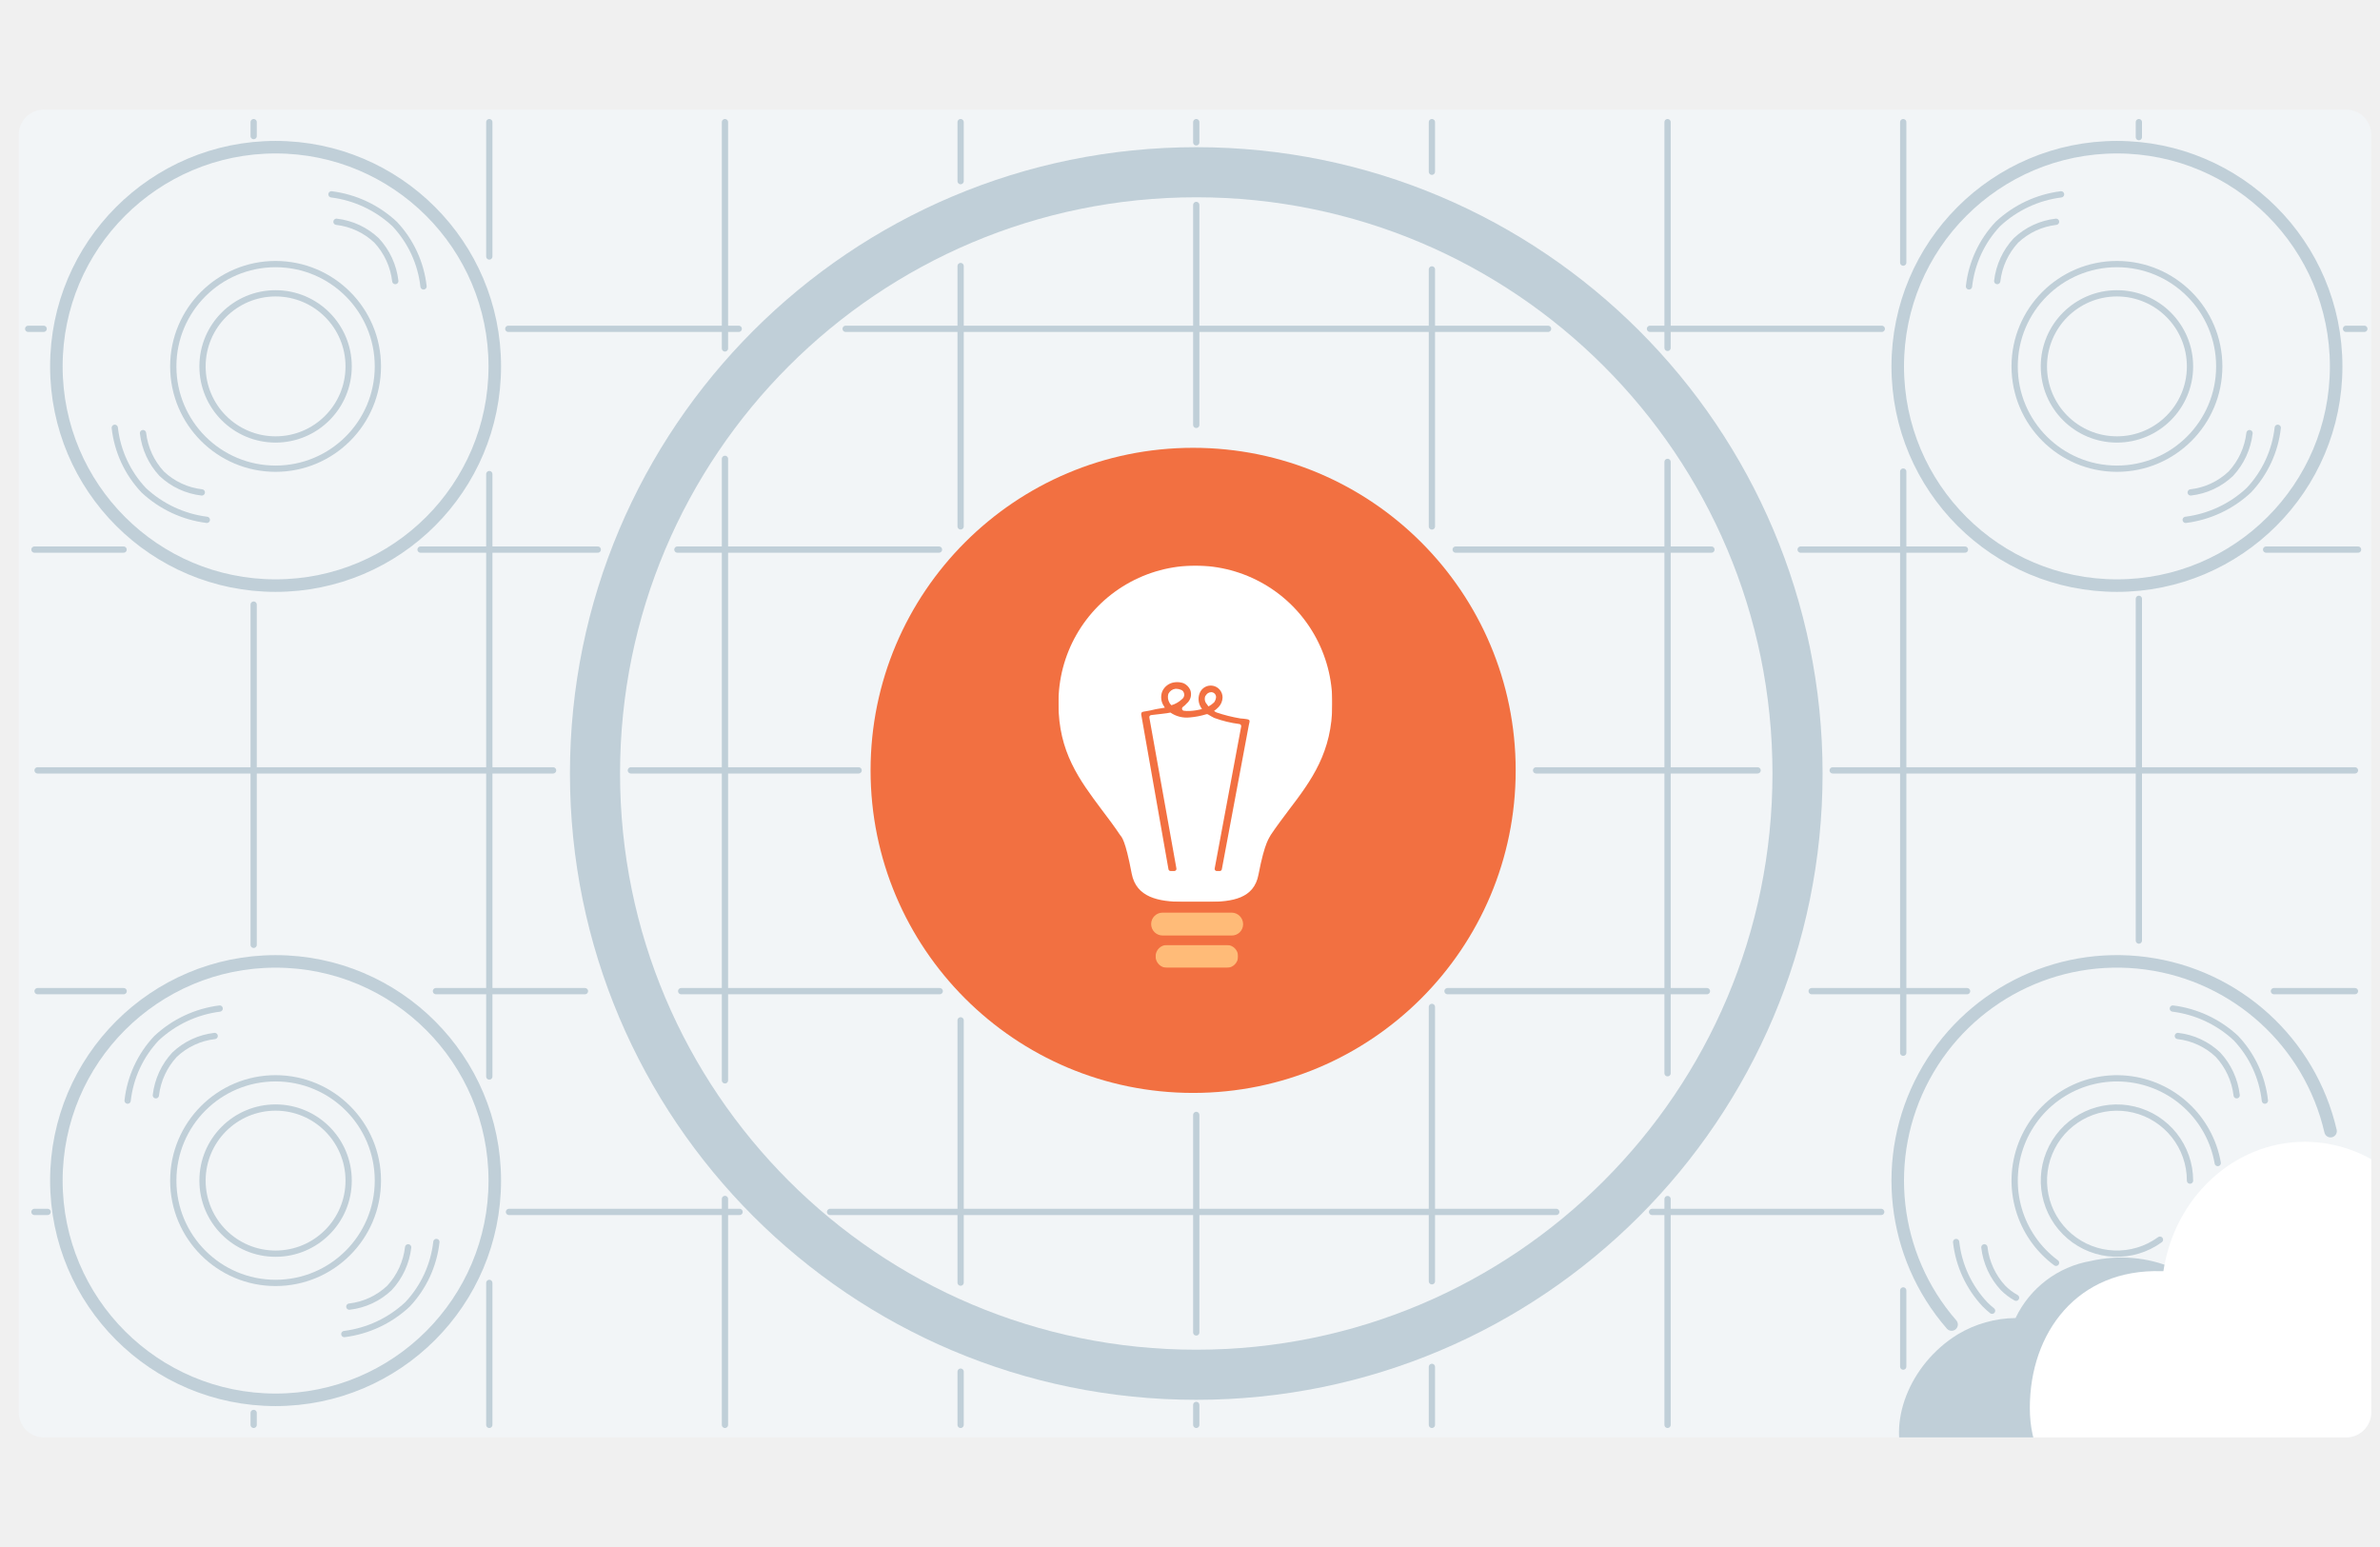
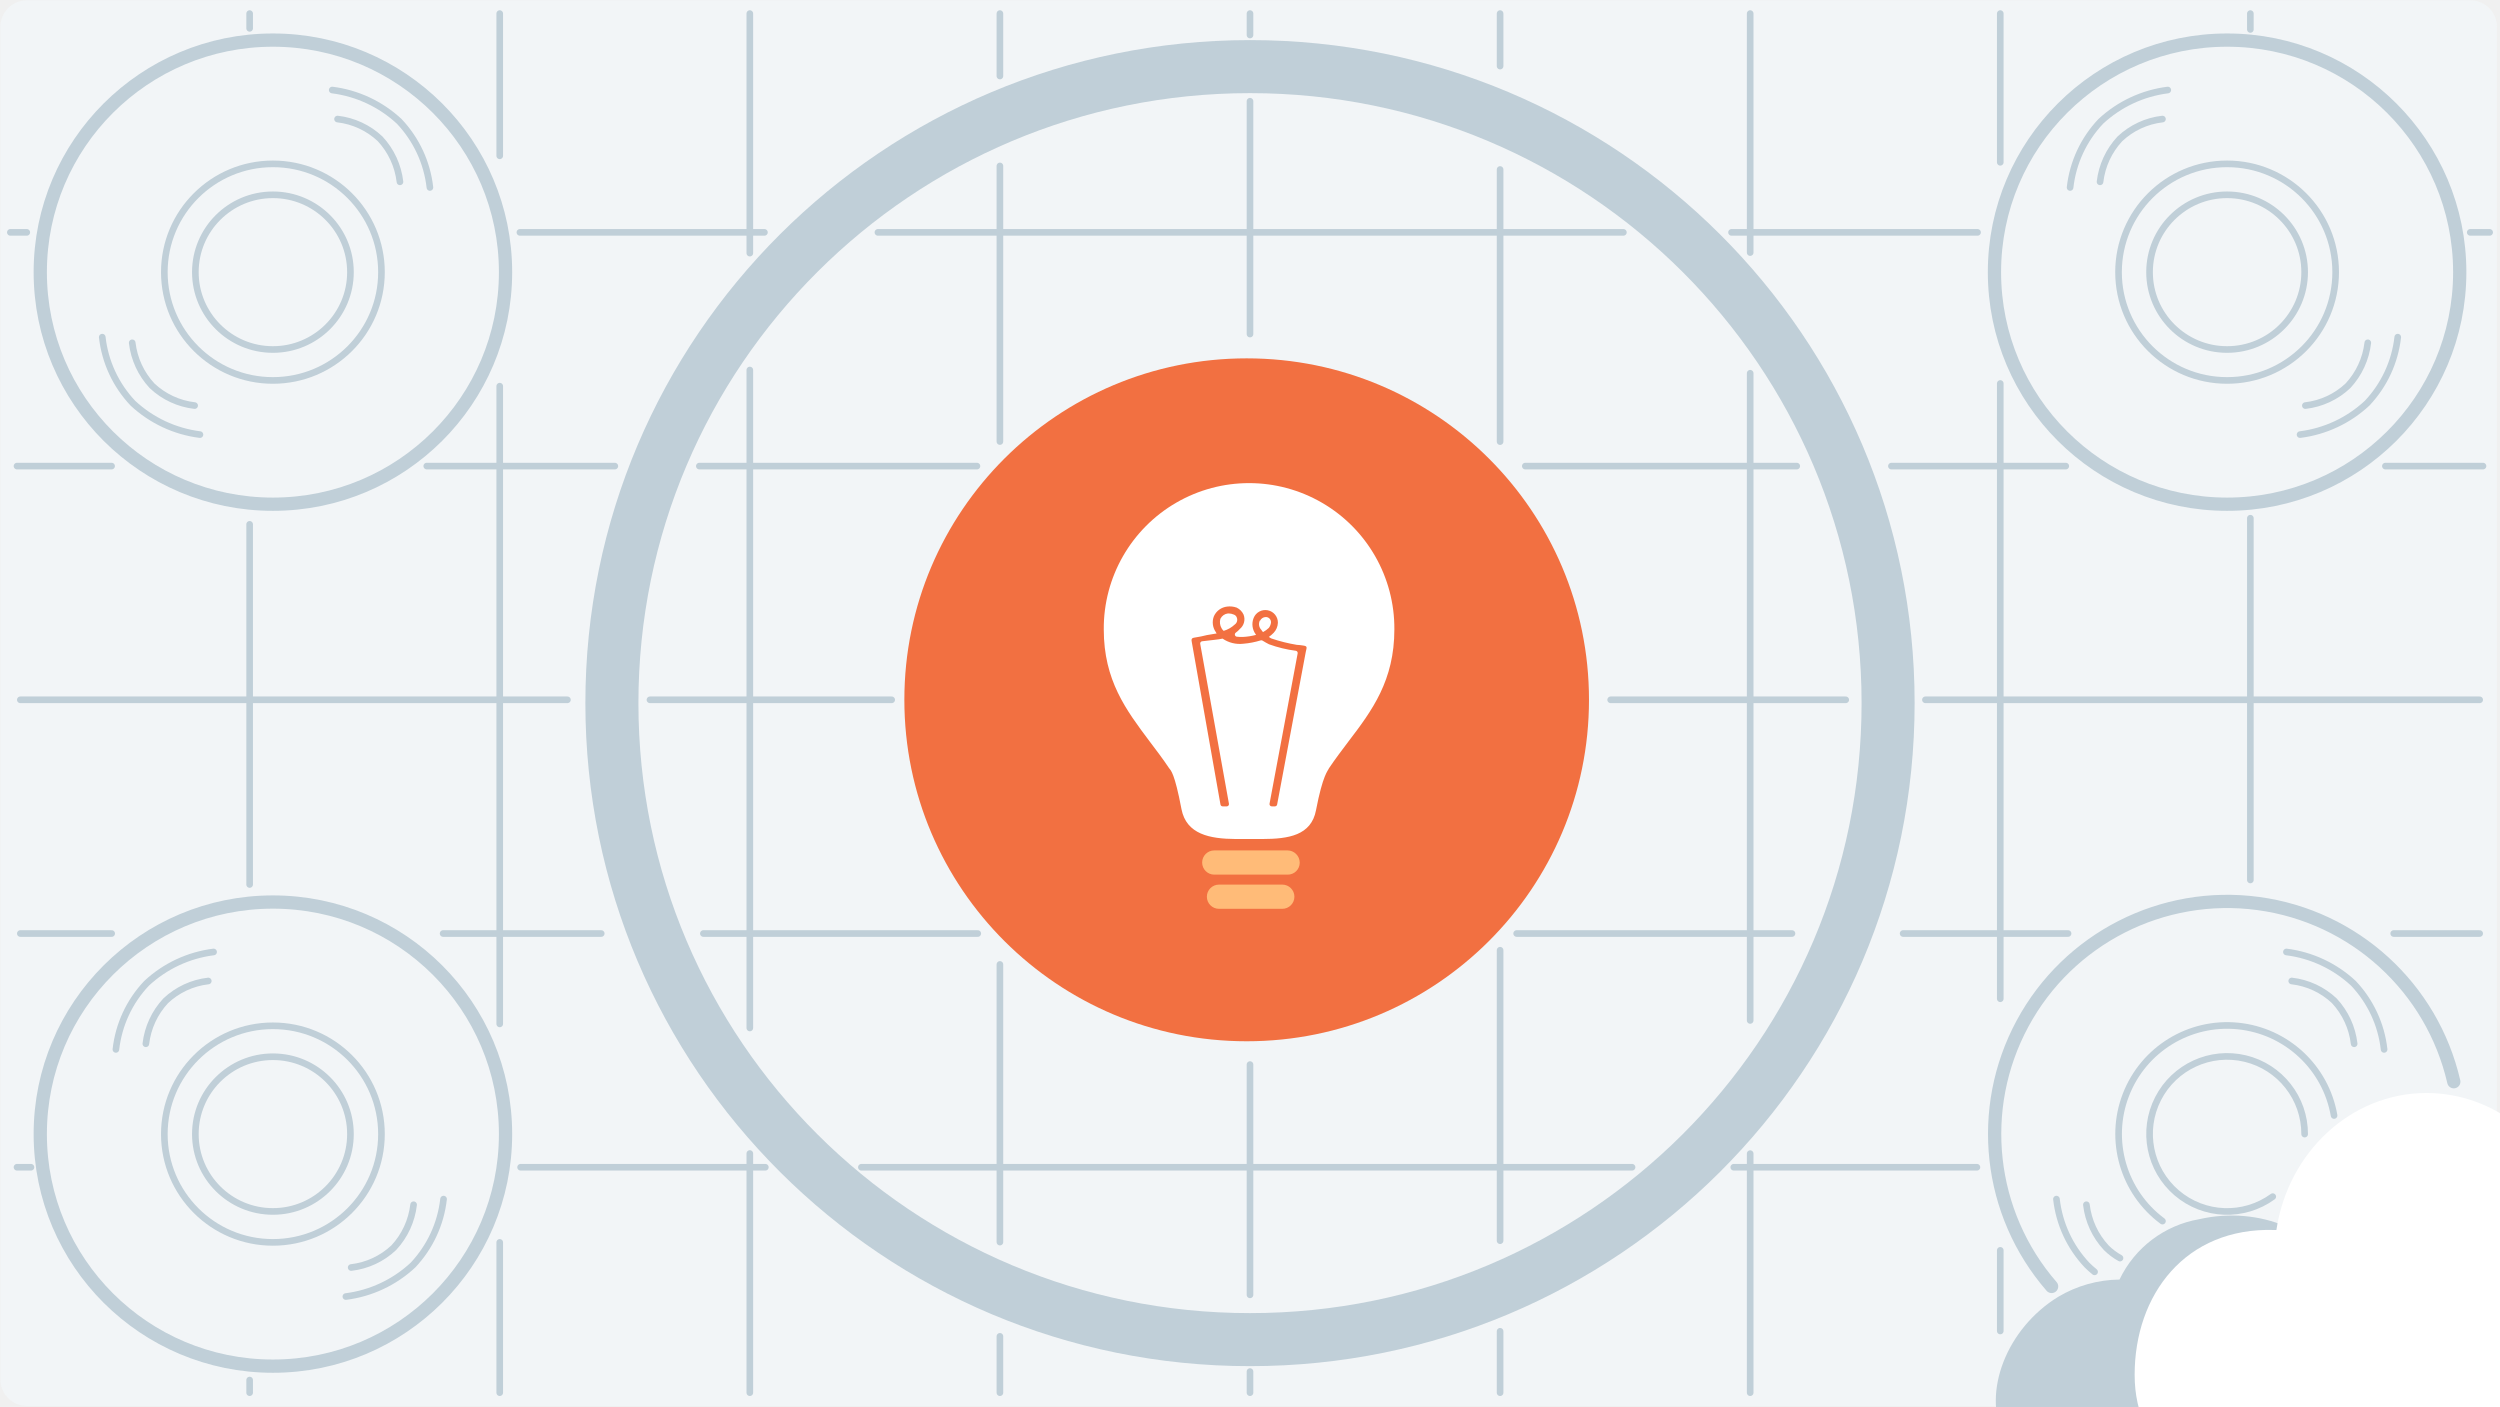
- <svg xmlns="http://www.w3.org/2000/svg" width="240" height="156" viewBox="0 0 190 106">
-   <defs>
-     <mask id="a" x="1.5" y="0" width="212.378" height="112.4" maskUnits="userSpaceOnUse">
-       <rect x="1.5" width="187.8" height="106" rx="2" fill="#fff" />
-     </mask>
-     <mask id="b" x="84.5" y="36.404" width="21.86" height="26.843" maskUnits="userSpaceOnUse">
-       <polygon points="84.5 36.404 106.36 36.404 106.36 63.247 84.5 63.247 84.5 36.404" fill="#fff" fill-rule="evenodd" />
-     </mask>
-     <mask id="c" x="92.253" y="66.686" width="6.589" height="1.826" maskUnits="userSpaceOnUse">
-       <polygon points="92.253 66.686 98.842 66.686 98.842 68.512 92.253 68.512 92.253 66.686" fill="#fff" fill-rule="evenodd" />
-     </mask>
-   </defs>
+ <svg xmlns="http://www.w3.org/2000/svg" width="800" height="450" viewBox="0 0 800 450">
  <g>
    <g>
      <g>
-         <rect x="1.5" width="187.8" height="106" rx="2" fill="#f2f5f7" />
+         <path d="M8.609.101h781.932a8.487,8.487,0,0,1,8.487,8.487V441.413a8.487,8.487,0,0,1-8.487,8.487H8.609A8.487,8.487,0,0,1,.122,441.413V8.587A8.487,8.487,0,0,1,8.609.101Z" fill="#f2f5f7" />
        <g mask="url(#a)">
          <g>
-             <path d="M180.781,97.707a10.117,10.117,0,0,0-3.11-.603,3.672,3.672,0,0,0-.222-.779c-1.389-3.433-5.948-5.449-10.539-4.409a8.192,8.192,0,0,0-6.004,4.554,9.171,9.171,0,0,0-4.612,1.303c-3.904,2.4-5.701,7.2-4.124,10.467a5.247,5.247,0,0,0,4.717,2.907v.006h.422l21.903-.102c3.578.534,7.557-1.027,8.098-3.967.67-3.644-2.098-7.791-6.53-9.376" fill="#c0cfd8" fill-rule="evenodd" />
-             <path d="M204.538,91.165a8.298,8.298,0,0,0-2.133.276c-.854-4.216-4.147-7.354-8.073-7.354a7.371,7.371,0,0,0-3.394.829A10.89,10.89,0,0,0,184.003,82.4c-5.697.005-10.416,4.475-11.295,10.331h-.148c-6.709-.211-10.515,4.888-10.515,10.919,0,6.031,4.817,8.749,10.515,8.749h31.978c5.158,0,9.34-4.752,9.34-10.614s-4.181-10.621-9.34-10.621" fill="#fff" fill-rule="evenodd" />
+             <path d="M762.788,414.71a43.134,43.134,0,0,0-13.23-2.56,15.551,15.551,0,0,0-.944-3.305c-5.909-14.569-25.304-23.124-44.834-18.71a34.836,34.836,0,0,0-25.539,19.323,39.085,39.085,0,0,0-19.621,5.528c-16.608,10.185-24.252,30.552-17.543,44.417a22.327,22.327,0,0,0,20.068,12.337v.023h1.796l93.176-.434c15.22,2.264,32.148-4.358,34.45-16.833,2.852-15.464-8.926-33.062-27.78-39.787" fill="#c0cfd8" fill-rule="evenodd" />
+             <path d="M863.852,386.95a35.385,35.385,0,0,0-9.072,1.173C851.148,370.234,837.139,356.917,820.437,356.917a31.422,31.422,0,0,0-14.438,3.519,46.398,46.398,0,0,0-29.505-10.681c-24.234.021-44.308,18.989-48.048,43.84h-.629c-28.541-.897-44.731,20.743-44.731,46.335,0,25.593,20.492,37.127,44.731,37.127h136.035c21.944,0,39.731-20.165,39.731-45.039s-17.787-45.068-39.731-45.068" fill="#fff" fill-rule="evenodd" />
          </g>
        </g>
      </g>
      <g>
-         <path d="M20.25,105v-.952m0-37.371v-27.16m0-37.403V1" fill="none" stroke="#c0cfd8" stroke-linecap="round" stroke-width="0.5" />
-         <path d="M39.062,105V93.667m0-16.476V29.097m0-17.371V1" fill="none" stroke="#c0cfd8" stroke-linecap="round" stroke-width="0.5" />
-         <path d="M57.875,105V86.965m0-9.468V27.88m0-8.815V1" fill="none" stroke="#c0cfd8" stroke-linecap="round" stroke-width="0.5" />
-         <path d="M76.688,105v-4.248m0-7.107V72.706m0-39.433V12.49m0-6.78V1" fill="none" stroke="#c0cfd8" stroke-linecap="round" stroke-width="0.5" />
-         <path d="M95.5,105v-1.592m0-5.786V80.257m0-55.088V7.612m0-4.995V1" fill="none" stroke="#c0cfd8" stroke-linecap="round" stroke-width="0.5" />
-         <path d="M114.312,105v-4.629m0-6.834V71.634m0-38.355V12.758m0-7.797V1" fill="none" stroke="#c0cfd8" stroke-linecap="round" stroke-width="0.5" />
-         <path d="M133.125,105V86.973m0-10.043V28.124m0-9.101V1" fill="none" stroke="#c0cfd8" stroke-linecap="round" stroke-width="0.5" />
-         <path d="M151.938,100.349V94.267m0-18.974V28.896m0-16.681V1" fill="none" stroke="#c0cfd8" stroke-linecap="round" stroke-width="0.5" />
-         <path d="M170.75,66.336V39.055m0-36.858V1" fill="none" stroke="#c0cfd8" stroke-linecap="round" stroke-width="0.5" />
-         <path d="M2.75,35.125H9.866m23.708,0H47.721m6.357,0H74.96m41.25,0h20.418m7.121,0h13.116m24.043,0H188.25" fill="none" stroke="#c0cfd8" stroke-linecap="round" stroke-width="0.5" />
-         <path d="M3,52.75H44.154m6.21,0H68.546m54.083,0h17.683m5.995,0H188" fill="none" stroke="#c0cfd8" stroke-linecap="round" stroke-width="0.5" />
-         <path d="M3,70.375H9.872m24.931,0H46.697m7.683,0h20.64m40.537,0h20.711m8.361,0H157.036m24.496,0H188" fill="none" stroke="#c0cfd8" stroke-linecap="round" stroke-width="0.5" />
-         <path d="M2.75,88H3.8m36.833,0H59.042m7.225,0h57.972m7.651,0h18.291" fill="none" stroke="#c0cfd8" stroke-linecap="round" stroke-width="0.5" />
-         <path d="M2.25,17.5H3.485m37.094,0h18.395m8.536,0h56.076m8.135,0h18.505m37.063,0H188.75" fill="none" stroke="#c0cfd8" stroke-linecap="round" stroke-width="0.5" />
+         <path d="M79.885,445.656V441.618m0-158.579V167.788m0-158.717V4.344" fill="none" stroke="#c0cfd8" stroke-linecap="round" stroke-width="2.122" />
+         <path d="M159.914,445.656V397.564m0-69.914V123.571m0-73.712V4.344" fill="none" stroke="#c0cfd8" stroke-linecap="round" stroke-width="2.122" />
+         <path d="M239.942,445.656V369.127m0-40.178V118.408m0-37.404V4.344" fill="none" stroke="#c0cfd8" stroke-linecap="round" stroke-width="2.122" />
+         <path d="M319.971,445.656V427.63m0-30.159v-88.851m0-167.329v-88.192m0-28.772V4.344" fill="none" stroke="#c0cfd8" stroke-linecap="round" stroke-width="2.122" />
+         <path d="M400,445.656V438.903m0-24.554V340.661m0-233.761V32.399m0-21.195V4.344" fill="none" stroke="#c0cfd8" stroke-linecap="round" stroke-width="2.122" />
+         <path d="M480.029,445.656V426.013m0-28.997V304.071m0-162.754V54.238m0-33.085V4.344" fill="none" stroke="#c0cfd8" stroke-linecap="round" stroke-width="2.122" />
+         <path d="M560.058,445.656V369.16m0-42.617V119.44m0-38.619V4.344" fill="none" stroke="#c0cfd8" stroke-linecap="round" stroke-width="2.122" />
+         <path d="M640.086,425.919V400.11m0-80.513V122.717m0-70.784V4.344" fill="none" stroke="#c0cfd8" stroke-linecap="round" stroke-width="2.122" />
+         <path d="M720.115,281.591V165.827m0-156.404V4.344" fill="none" stroke="#c0cfd8" stroke-linecap="round" stroke-width="2.122" />
+         <path d="M5.44,149.149H35.711m100.852,0H196.746m27.044,0h88.831m175.478,0H574.959m30.293,0h55.794m102.279,0h31.235" fill="none" stroke="#c0cfd8" stroke-linecap="round" stroke-width="2.122" />
+         <path d="M6.503,223.939h175.07m26.416,0h77.35m230.072,0h75.222m25.503,0H793.497" fill="none" stroke="#c0cfd8" stroke-linecap="round" stroke-width="2.122" />
+         <path d="M6.503,298.729H35.736m106.058,0h50.599m32.685,0h87.804m172.445,0h88.105m35.566,0h52.778m104.206,0H793.497" fill="none" stroke="#c0cfd8" stroke-linecap="round" stroke-width="2.122" />
+         <path d="M5.44,373.519h4.465m156.686,0H244.907m30.734,0H522.257m32.548,0h77.81" fill="none" stroke="#c0cfd8" stroke-linecap="round" stroke-width="2.122" />
+         <path d="M3.313,74.36H8.568m157.798,0h78.253m36.313,0H519.482m34.608,0h78.722m157.668,0h6.207" fill="none" stroke="#c0cfd8" stroke-linecap="round" stroke-width="2.122" />
      </g>
      <g>
-         <path d="M186.053,81.551a17.502,17.502,0,1,0-30.254,15.438" fill="none" stroke="#c0cfd8" stroke-linecap="round" />
-         <path d="M177.047,84.098a8.167,8.167,0,1,0-12.909,7.965" fill="none" stroke="#c0cfd8" stroke-linecap="round" stroke-width="0.5" />
-         <path d="M174.833,85.5a5.832,5.832,0,1,0-2.399,4.716" fill="none" stroke="#c0cfd8" stroke-linecap="round" stroke-width="0.5" />
-         <path d="M173.462,71.765a9.046,9.046,0,0,1,5.044,2.368,8.664,8.664,0,0,1,2.305,4.981" fill="none" stroke="#c0cfd8" stroke-linecap="round" stroke-width="0.5" />
-         <path d="M173.862,73.954a5.58,5.58,0,0,1,3.203,1.493,5.733,5.733,0,0,1,1.492,3.241" fill="none" stroke="#c0cfd8" stroke-linecap="round" stroke-width="0.5" />
-         <path d="M159.031,95.889a7.107,7.107,0,0,1-.563-.506,8.664,8.664,0,0,1-2.305-4.981" fill="none" stroke="#c0cfd8" stroke-linecap="round" stroke-width="0.5" />
-         <path d="M160.945,94.851a4.649,4.649,0,0,1-1.036-.783,5.733,5.733,0,0,1-1.492-3.241" fill="none" stroke="#c0cfd8" stroke-linecap="round" stroke-width="0.5" />
+         <path d="M785.213,346.153A74.414,74.414,0,1,0,656.513,411.661" fill="none" stroke="#c0cfd8" stroke-linecap="round" stroke-width="4.243" />
+         <path d="M746.902,356.96a34.726,34.726,0,1,0-54.914,33.796" fill="none" stroke="#c0cfd8" stroke-linecap="round" stroke-width="2.122" />
+         <path d="M737.486,362.91a24.812,24.812,0,1,0-10.207,20.012" fill="none" stroke="#c0cfd8" stroke-linecap="round" stroke-width="2.122" />
+         <path d="M731.652,304.629a38.523,38.523,0,0,1,21.457,10.046,36.725,36.725,0,0,1,9.804,21.137" fill="none" stroke="#c0cfd8" stroke-linecap="round" stroke-width="2.122" />
+         <path d="M733.353,313.916a23.762,23.762,0,0,1,13.627,6.337,24.302,24.302,0,0,1,6.348,13.753" fill="none" stroke="#c0cfd8" stroke-linecap="round" stroke-width="2.122" />
+         <path d="M670.264,406.993a30.206,30.206,0,0,1-2.397-2.147,36.724,36.724,0,0,1-9.804-21.137" fill="none" stroke="#c0cfd8" stroke-linecap="round" stroke-width="2.122" />
+         <path d="M678.403,402.589a19.774,19.774,0,0,1-4.407-3.322,24.302,24.302,0,0,1-6.348-13.753" fill="none" stroke="#c0cfd8" stroke-linecap="round" stroke-width="2.122" />
      </g>
      <g>
-         <circle cx="22" cy="20.5" r="17.5" fill="none" stroke="#c0cfd8" />
-         <circle cx="22" cy="20.5" r="8.167" fill="none" stroke="#c0cfd8" stroke-width="0.5" />
-         <circle cx="22" cy="20.5" r="5.833" fill="none" stroke="#c0cfd8" stroke-width="0.5" />
-         <path d="M26.462,6.765a9.046,9.046,0,0,1,5.044,2.368,8.664,8.664,0,0,1,2.305,4.981" fill="none" stroke="#c0cfd8" stroke-linecap="round" stroke-width="0.5" />
-         <path d="M26.862,8.954a5.58,5.58,0,0,1,3.203,1.493,5.733,5.733,0,0,1,1.492,3.241" fill="none" stroke="#c0cfd8" stroke-linecap="round" stroke-width="0.5" />
-         <path d="M16.512,32.75a9.046,9.046,0,0,1-5.044-2.368,8.664,8.664,0,0,1-2.305-4.981" fill="none" stroke="#c0cfd8" stroke-linecap="round" stroke-width="0.5" />
-         <path d="M16.112,30.561A5.58,5.58,0,0,1,12.909,29.068a5.733,5.733,0,0,1-1.492-3.241" fill="none" stroke="#c0cfd8" stroke-linecap="round" stroke-width="0.5" />
-         <circle cx="95.5" cy="53" r="48" fill="none" stroke="#c0cfd8" stroke-width="4" />
+         <ellipse cx="87.329" cy="87.09" rx="74.445" ry="74.259" fill="none" stroke="#c0cfd8" stroke-width="4.243" />
+         <ellipse cx="87.329" cy="87.09" rx="34.741" ry="34.654" fill="none" stroke="#c0cfd8" stroke-width="2.122" />
+         <ellipse cx="87.329" cy="87.09" rx="24.815" ry="24.753" fill="none" stroke="#c0cfd8" stroke-width="2.122" />
+         <path d="M106.311,28.809a38.523,38.523,0,0,1,21.457,10.046,36.725,36.725,0,0,1,9.804,21.137" fill="none" stroke="#c0cfd8" stroke-linecap="round" stroke-width="2.122" />
+         <path d="M108.012,38.096a23.762,23.762,0,0,1,13.627,6.337,24.302,24.302,0,0,1,6.348,13.753" fill="none" stroke="#c0cfd8" stroke-linecap="round" stroke-width="2.122" />
+         <path d="M63.983,139.071a38.523,38.523,0,0,1-21.457-10.046,36.725,36.725,0,0,1-9.804-21.137" fill="none" stroke="#c0cfd8" stroke-linecap="round" stroke-width="2.122" />
+         <path d="M62.282,129.784a23.762,23.762,0,0,1-13.627-6.337A24.302,24.302,0,0,1,42.307,109.694" fill="none" stroke="#c0cfd8" stroke-linecap="round" stroke-width="2.122" />
+         <ellipse cx="400" cy="225" rx="204.193" ry="203.683" fill="none" stroke="#c0cfd8" stroke-width="16.974" />
      </g>
      <g>
-         <circle cx="22" cy="85.5" r="17.5" fill="none" stroke="#c0cfd8" />
-         <circle cx="22" cy="85.5" r="8.167" fill="none" stroke="#c0cfd8" stroke-width="0.5" />
-         <circle cx="22" cy="85.5" r="5.833" fill="none" stroke="#c0cfd8" stroke-width="0.5" />
-         <path d="M17.538,71.765a9.046,9.046,0,0,0-5.044,2.368,8.664,8.664,0,0,0-2.305,4.981" fill="none" stroke="#c0cfd8" stroke-linecap="round" stroke-width="0.5" />
-         <path d="M17.138,73.954a5.58,5.58,0,0,0-3.203,1.493,5.733,5.733,0,0,0-1.492,3.241" fill="none" stroke="#c0cfd8" stroke-linecap="round" stroke-width="0.5" />
-         <path d="M27.488,97.75a9.046,9.046,0,0,0,5.044-2.368,8.664,8.664,0,0,0,2.305-4.981" fill="none" stroke="#c0cfd8" stroke-linecap="round" stroke-width="0.5" />
-         <path d="M27.888,95.561A5.58,5.58,0,0,0,31.091,94.068a5.733,5.733,0,0,0,1.492-3.241" fill="none" stroke="#c0cfd8" stroke-linecap="round" stroke-width="0.5" />
+         <ellipse cx="87.329" cy="362.91" rx="74.445" ry="74.259" fill="none" stroke="#c0cfd8" stroke-width="4.243" />
+         <ellipse cx="87.329" cy="362.91" rx="34.741" ry="34.654" fill="none" stroke="#c0cfd8" stroke-width="2.122" />
+         <ellipse cx="87.329" cy="362.91" rx="24.815" ry="24.753" fill="none" stroke="#c0cfd8" stroke-width="2.122" />
+         <path d="M68.348,304.629a38.523,38.523,0,0,0-21.457,10.046,36.725,36.725,0,0,0-9.804,21.137" fill="none" stroke="#c0cfd8" stroke-linecap="round" stroke-width="2.122" />
+         <path d="M66.647,313.916a23.762,23.762,0,0,0-13.627,6.337,24.302,24.302,0,0,0-6.348,13.753" fill="none" stroke="#c0cfd8" stroke-linecap="round" stroke-width="2.122" />
+         <path d="M110.676,414.892A38.523,38.523,0,0,0,132.133,404.845a36.725,36.725,0,0,0,9.804-21.137" fill="none" stroke="#c0cfd8" stroke-linecap="round" stroke-width="2.122" />
+         <path d="M112.377,405.604a23.762,23.762,0,0,0,13.627-6.337,24.302,24.302,0,0,0,6.348-13.753" fill="none" stroke="#c0cfd8" stroke-linecap="round" stroke-width="2.122" />
      </g>
      <g>
-         <circle cx="169" cy="20.5" r="17.5" fill="none" stroke="#c0cfd8" />
-         <circle cx="169" cy="20.5" r="8.167" fill="none" stroke="#c0cfd8" stroke-width="0.5" />
-         <circle cx="169" cy="20.5" r="5.833" fill="none" stroke="#c0cfd8" stroke-width="0.5" />
-         <path d="M164.538,6.765a9.046,9.046,0,0,0-5.044,2.368,8.664,8.664,0,0,0-2.305,4.981" fill="none" stroke="#c0cfd8" stroke-linecap="round" stroke-width="0.5" />
-         <path d="M164.138,8.954a5.58,5.58,0,0,0-3.203,1.493,5.733,5.733,0,0,0-1.492,3.241" fill="none" stroke="#c0cfd8" stroke-linecap="round" stroke-width="0.5" />
-         <path d="M174.488,32.75a9.046,9.046,0,0,0,5.044-2.368,8.664,8.664,0,0,0,2.305-4.981" fill="none" stroke="#c0cfd8" stroke-linecap="round" stroke-width="0.5" />
-         <path d="M174.888,30.561a5.58,5.58,0,0,0,3.203-1.493,5.733,5.733,0,0,0,1.492-3.241" fill="none" stroke="#c0cfd8" stroke-linecap="round" stroke-width="0.5" />
+         <ellipse cx="712.671" cy="87.09" rx="74.445" ry="74.259" fill="none" stroke="#c0cfd8" stroke-width="4.243" />
+         <ellipse cx="712.671" cy="87.09" rx="34.741" ry="34.654" fill="none" stroke="#c0cfd8" stroke-width="2.122" />
+         <ellipse cx="712.671" cy="87.09" rx="24.815" ry="24.753" fill="none" stroke="#c0cfd8" stroke-width="2.122" />
+         <path d="M693.689,28.809A38.523,38.523,0,0,0,672.232,38.855a36.725,36.725,0,0,0-9.804,21.137" fill="none" stroke="#c0cfd8" stroke-linecap="round" stroke-width="2.122" />
+         <path d="M691.988,38.096a23.762,23.762,0,0,0-13.627,6.337,24.302,24.302,0,0,0-6.348,13.753" fill="none" stroke="#c0cfd8" stroke-linecap="round" stroke-width="2.122" />
+         <path d="M736.017,139.071a38.523,38.523,0,0,0,21.457-10.046,36.725,36.725,0,0,0,9.804-21.137" fill="none" stroke="#c0cfd8" stroke-linecap="round" stroke-width="2.122" />
+         <path d="M737.718,129.784a23.762,23.762,0,0,0,13.627-6.337A24.302,24.302,0,0,0,757.693,109.694" fill="none" stroke="#c0cfd8" stroke-linecap="round" stroke-width="2.122" />
      </g>
    </g>
    <g>
-       <circle cx="95.25" cy="52.75" r="25.75" fill="#f27041" />
+       <ellipse cx="398.936" cy="223.939" rx="109.541" ry="109.267" fill="#f27041" />
      <g>
        <g mask="url(#b)">
-           <path d="M84.5,47.438c0,3.85,1.673,6.072,3.453,8.453.479.636.993,1.309,1.468,2.024.12.157.409.34.925,3.078.369,1.903,2.134,2.241,4.073,2.255h2.024c1.941-.004,3.666-.264,4.023-2.172.516-2.699.898-2.963.974-3.161.479-.717.993-1.388,1.467-2.024,1.786-2.342,3.453-4.603,3.453-8.453a10.93,10.93,0,1,0-21.859,0Z" fill="#fff" fill-rule="evenodd" />
+           <path d="M353.206,201.398c0,16.339,7.118,25.767,14.688,35.869,2.037,2.698,4.223,5.553,6.244,8.589.511.666,1.739,1.444,3.933,13.06,1.571,8.077,9.076,9.51,17.325,9.567h8.61c8.258-.017,15.595-1.12,17.116-9.216,2.195-11.451,3.819-12.572,4.142-13.411,2.037-3.044,4.223-5.89,6.243-8.589,7.596-9.938,14.69-19.531,14.69-35.869a46.496,46.496,0,1,0-92.99,0Z" fill="#fff" fill-rule="evenodd" />
        </g>
-         <path d="M92.811,64.107a.913.913,0,0,0,0,1.826H98.327a.897.897,0,0,0,.913-.882v-.031a.923.923,0,0,0-.913-.913Z" fill="#ffbb78" fill-rule="evenodd" />
+         <path d="M388.562,272.132a3.875,3.875,0,1,0,0,7.75h23.464a3.814,3.814,0,0,0,3.885-3.742v-.133a3.921,3.921,0,0,0-3.885-3.875Z" fill="#ffbb78" fill-rule="evenodd" />
        <g mask="url(#c)">
-           <path d="M97.929,66.686H93.166a.913.913,0,0,0,0,1.826h4.764a.913.913,0,0,0,0-1.826" fill="#ffbb78" fill-rule="evenodd" />
+           <path d="M410.335,283.074h-20.264a3.875,3.875,0,1,0,0,7.75h20.264a3.875,3.875,0,1,0,0-7.75" fill="#ffbb78" fill-rule="evenodd" />
        </g>
-         <path d="M93.272,46.64l.01-.014a.717.717,0,0,1,.554-.388h.079a.954.954,0,0,1,.357.079.359.359,0,0,1,.238.238.44.44,0,0,1-.157.516,2.096,2.096,0,0,1-.834.479.699.699,0,0,1-.157-.194.924.924,0,0,1-.091-.717Zm2.97.128.016.016a.479.479,0,0,1,.423-.275H96.721a.388.388,0,0,1,.358.415l-.001.013a.839.839,0,0,1-.157.388,2.067,2.067,0,0,1-.438.318.547.547,0,0,1-.12-.157.624.624,0,0,1-.12-.717Zm-4.487,1.764a.167.167,0,0,1,.141-.196c.447-.062,1.289-.13,1.541-.201a2.286,2.286,0,0,0,1.553.388,6.145,6.145,0,0,0,1.316-.255.164.164,0,0,1,.136.018q.239.149.491.277a9.366,9.366,0,0,0,2.015.489.167.167,0,0,1,.138.197L96.97,60.587a.168.168,0,0,0,.165.199h.241a.168.168,0,0,0,.165-.137L99.697,49.133c.079-.357.138-.43-.217-.479a4.039,4.039,0,0,0-.445-.048l-.017-.002a12.182,12.182,0,0,1-1.903-.478.87.87,0,0,1-.194-.12,2.569,2.569,0,0,0,.361-.31,1.163,1.163,0,0,0,.318-.756.946.946,0,0,0-1.826-.361,1.276,1.276,0,0,0,.157,1.231.039.039,0,0,0,.035.041,4.673,4.673,0,0,1-.993.157,2.516,2.516,0,0,1-.465-.018.169.169,0,0,1-.08-.301,1.719,1.719,0,0,0,.307-.28.956.956,0,0,0,.279-1.095,1.084,1.084,0,0,0-.499-.509.29.29,0,0,0-.03-.013,1.531,1.531,0,0,0-.702-.074,1.243,1.243,0,0,0-.993.717,1.276,1.276,0,0,0,.157,1.231c0,.041.041.041.041.079l-.712.119-.01.002c-.529.123-.428.102-.665.142-.357.079-.558.017-.479.372l2.159,12.264a.168.168,0,0,0,.166.139H93.751a.168.168,0,0,0,.165-.198Z" fill="#f27041" fill-rule="evenodd" />
+         <path d="M390.522,198.011l.041-.058a3.051,3.051,0,0,1,2.359-1.645h.338a4.068,4.068,0,0,1,1.518.337,1.526,1.526,0,0,1,1.014,1.012,1.865,1.865,0,0,1-.668,2.188,8.923,8.923,0,0,1-3.546,2.032,2.968,2.968,0,0,1-.668-.823,3.913,3.913,0,0,1-.388-3.044Zm12.635.543.066.066a2.037,2.037,0,0,1,1.798-1.168h.173a1.646,1.646,0,0,1,1.522,1.763l-.005.055a3.556,3.556,0,0,1-.668,1.645,8.792,8.792,0,0,1-1.864,1.349,2.321,2.321,0,0,1-.511-.666,2.645,2.645,0,0,1-.511-3.044Zm-19.088,7.485a.709.709,0,0,1,.6-.832c1.9-.265,5.485-.553,6.553-.853A9.742,9.742,0,0,0,397.83,206a26.201,26.201,0,0,0,5.598-1.08.698.698,0,0,1,.578.076q1.016.634,2.087,1.177a39.928,39.928,0,0,0,8.572,2.076.71.71,0,0,1,.587.834l-9.001,48.11a.714.714,0,0,0,.703.844h1.024a.715.715,0,0,0,.703-.582l9.172-48.865c.338-1.514.586-1.826-.924-2.032a17.225,17.225,0,0,0-1.893-.204l-.073-.007a51.93,51.93,0,0,1-8.096-2.026,3.704,3.704,0,0,1-.825-.51,10.921,10.921,0,0,0,1.534-1.316,4.931,4.931,0,0,0,1.353-3.208,4.026,4.026,0,0,0-7.769-1.53,5.402,5.402,0,0,0,.668,5.224.164.164,0,0,0,.148.173,19.926,19.926,0,0,1-4.223.666,10.732,10.732,0,0,1-1.978-.078.715.715,0,0,1-.342-1.278,7.306,7.306,0,0,0,1.306-1.186,4.049,4.049,0,0,0,1.187-4.648,4.604,4.604,0,0,0-2.122-2.158,1.237,1.237,0,0,0-.128-.054,6.528,6.528,0,0,0-2.986-.313,5.287,5.287,0,0,0-4.223,3.044,5.402,5.402,0,0,0,.668,5.224c0,.173.173.173.173.337l-3.03.507-.045.008c-2.251.521-1.819.432-2.831.604-1.518.337-2.375.074-2.037,1.58l9.184,52.041a.715.715,0,0,0,.704.589h1.305a.713.713,0,0,0,.703-.839Z" fill="#f27041" fill-rule="evenodd" />
      </g>
    </g>
  </g>
</svg>
